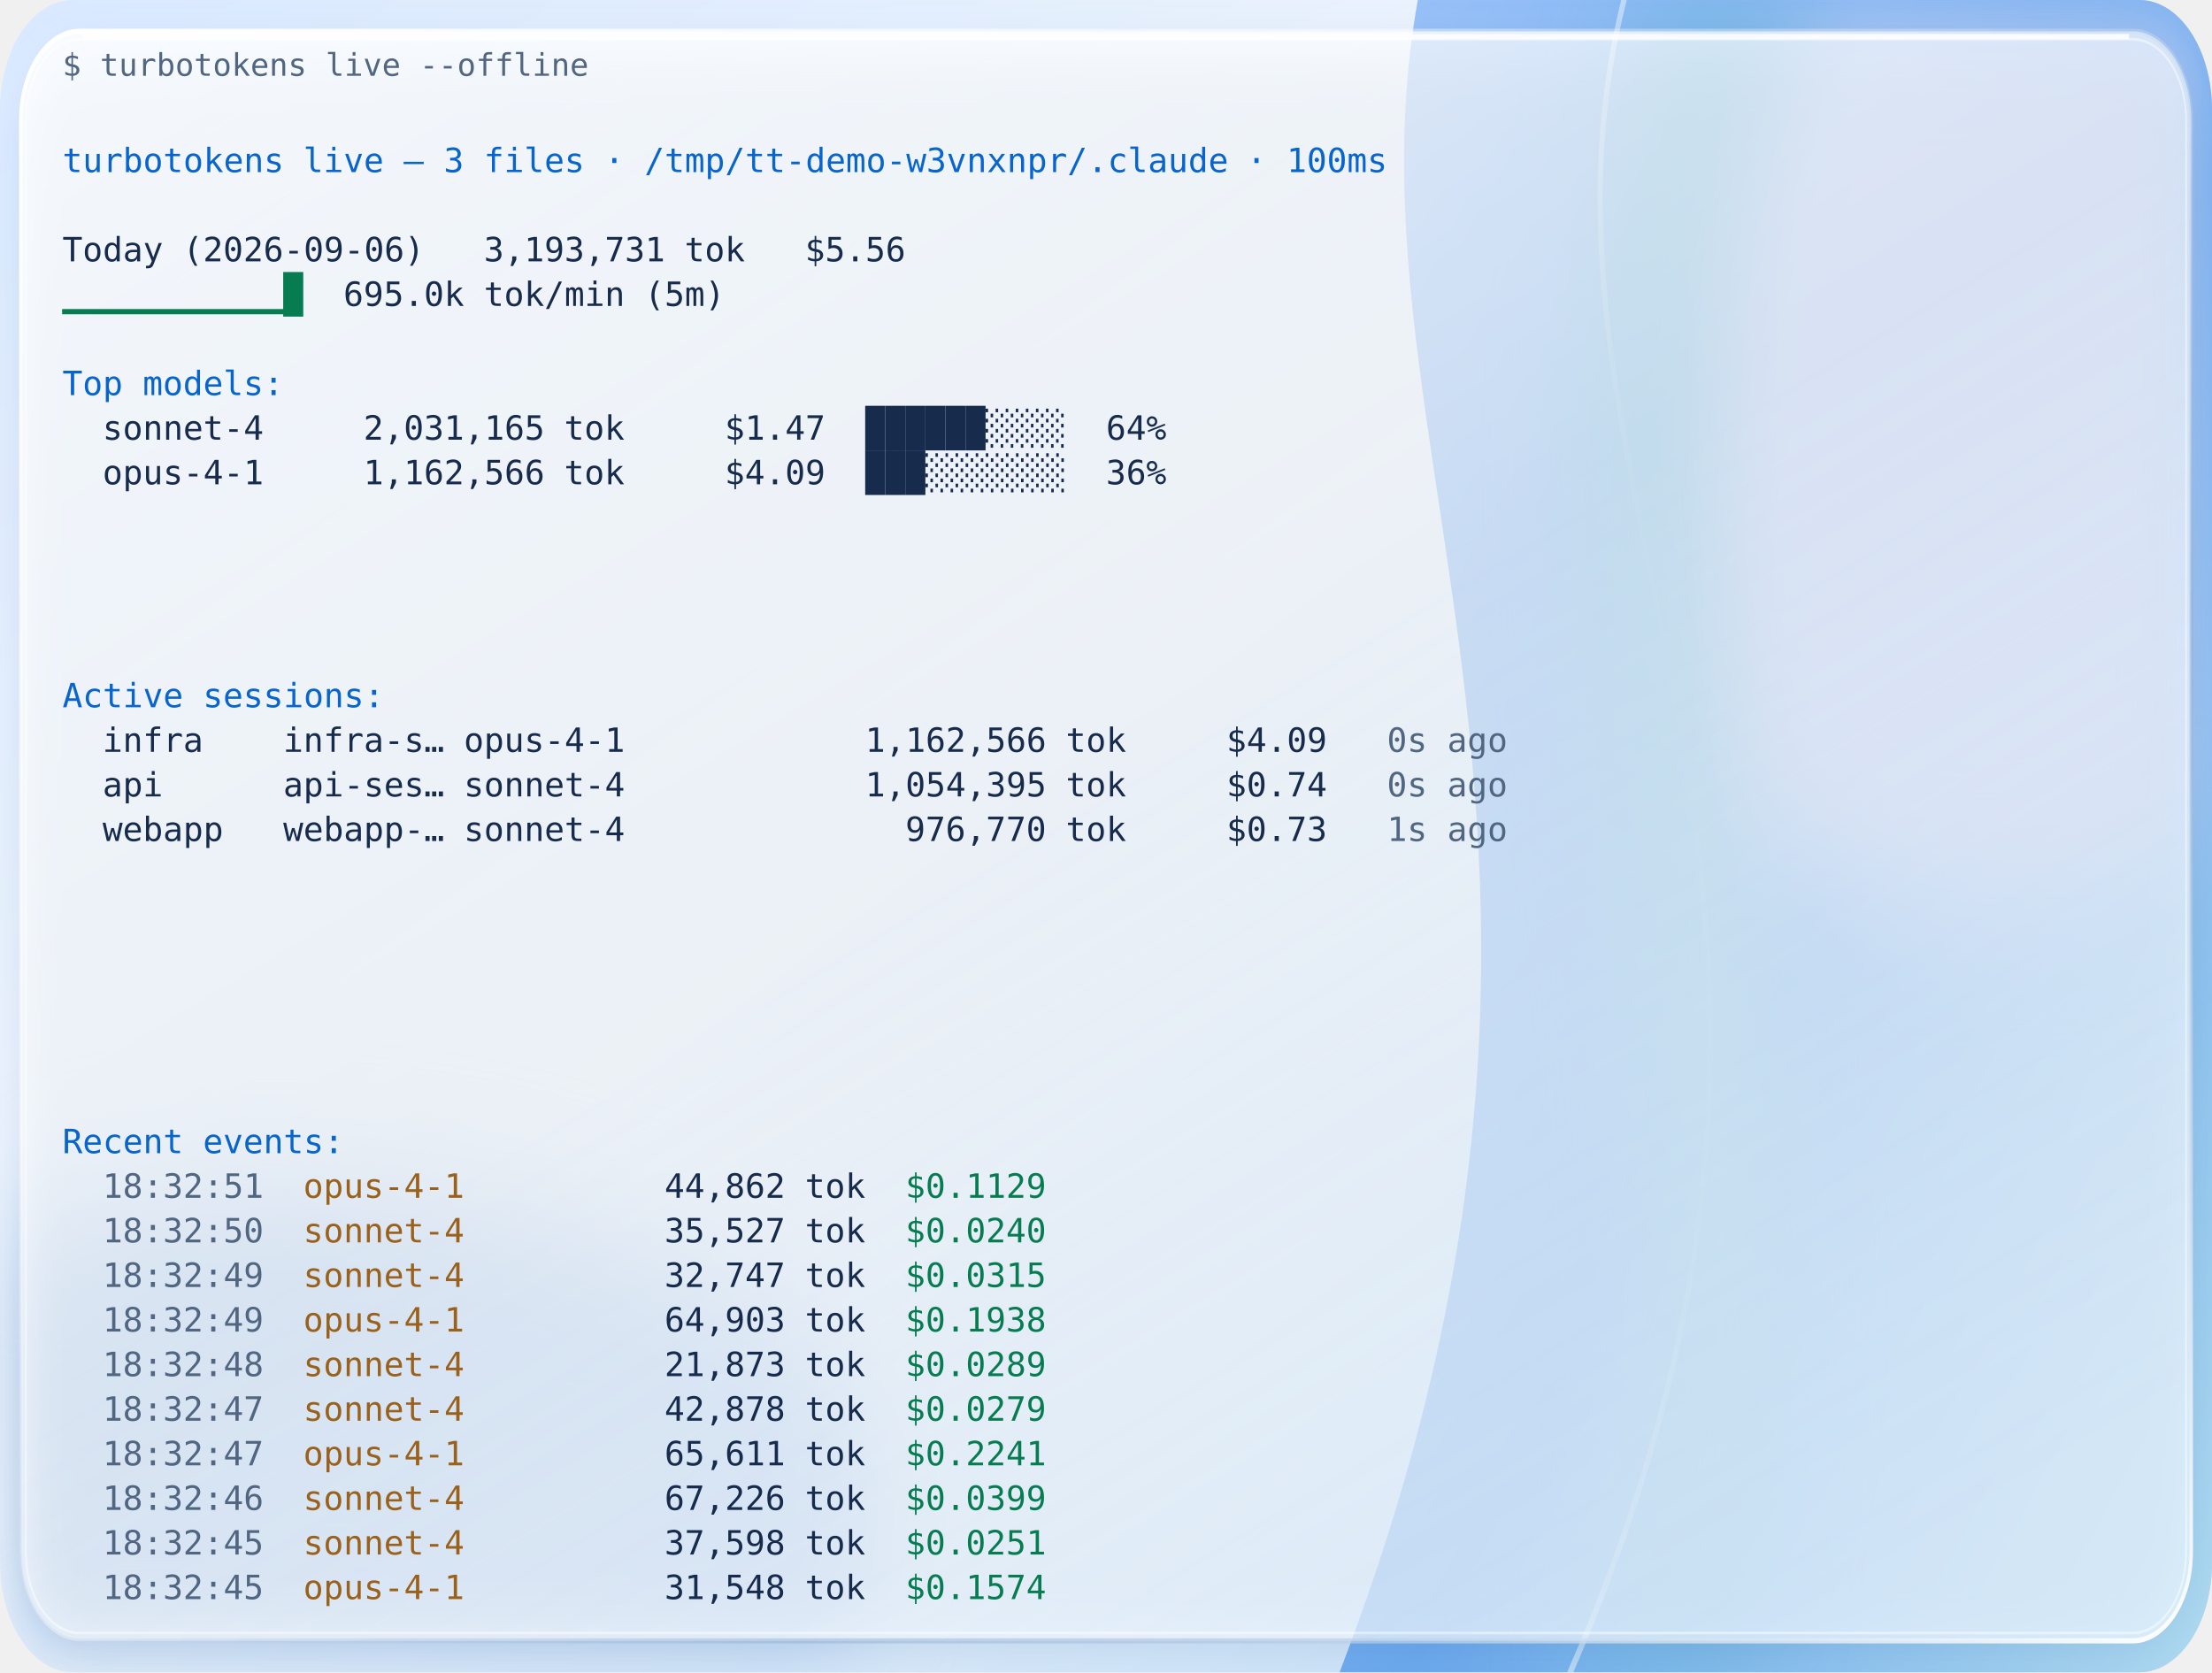
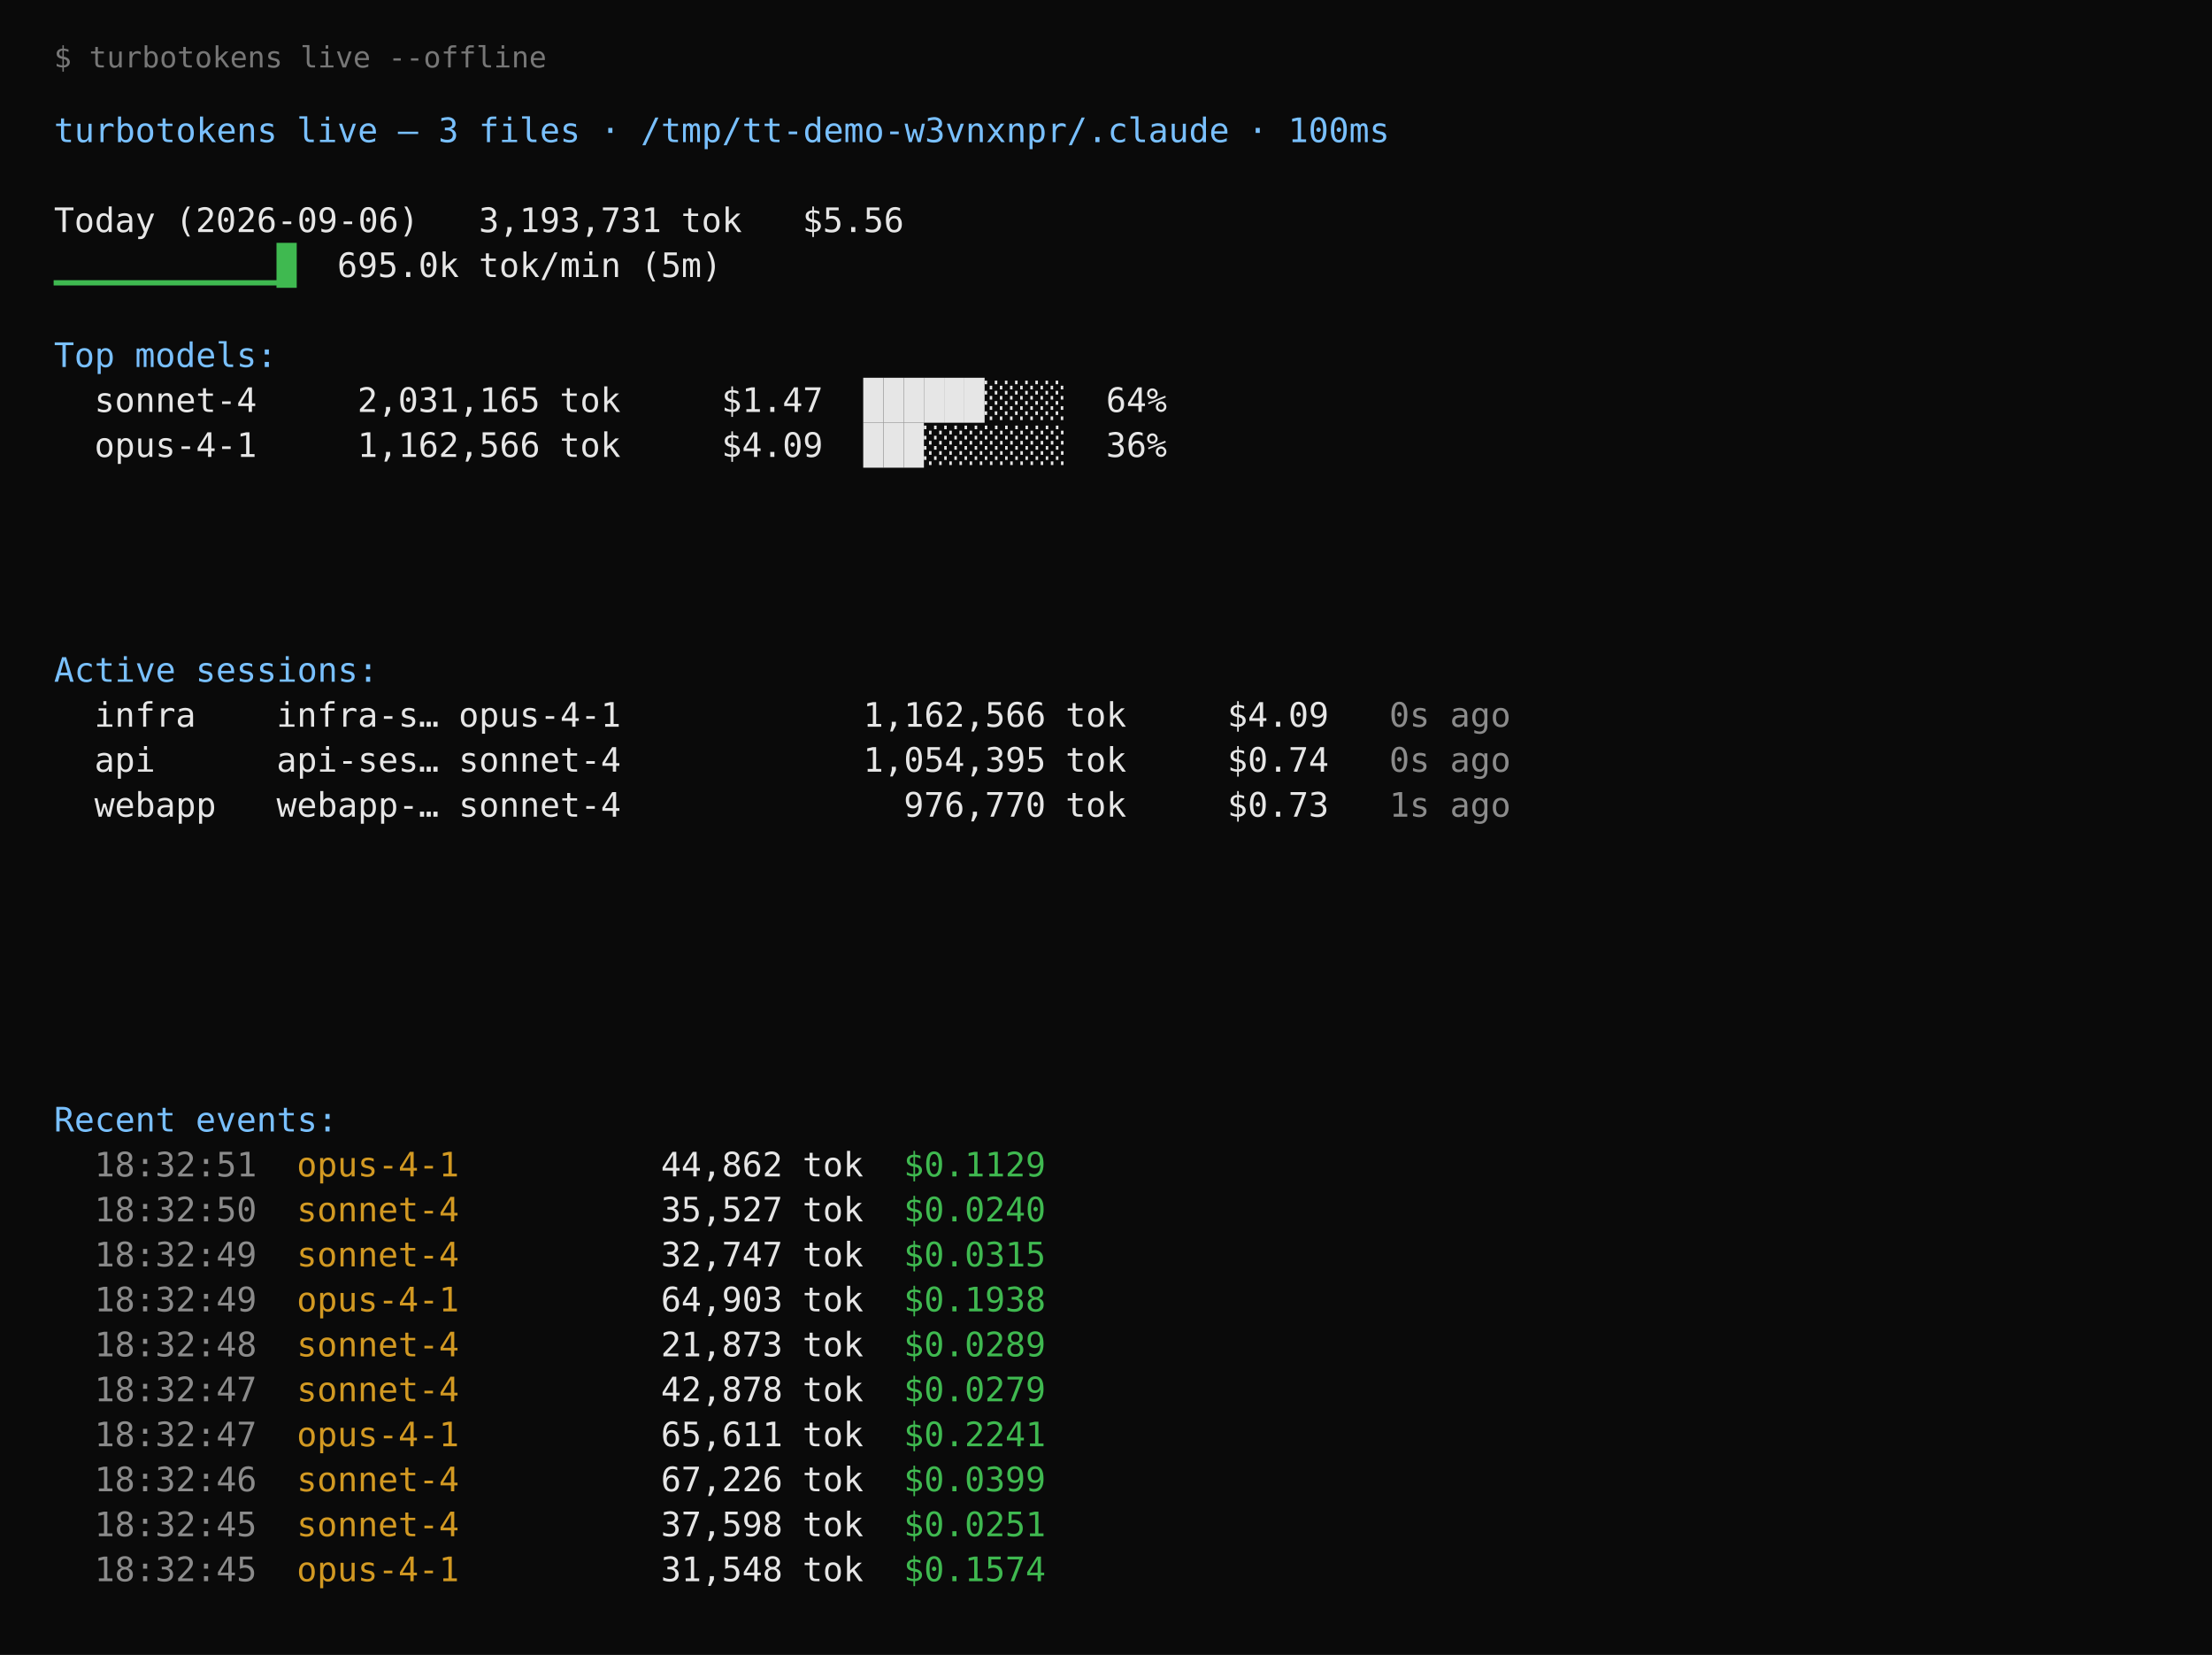
- <svg xmlns="http://www.w3.org/2000/svg" width="992" height="750" viewBox="0 0 992 750" font-family="Menlo, 'SF Mono', 'Cascadia Code', Consolas, monospace" font-size="15">
-   <svg width="100%" height="100%" viewBox="0 0 1280 640" preserveAspectRatio="none" aria-hidden="true">
-     <defs>
-       <linearGradient id="glass-sky" x2="1" y2="1">
-         <stop stop-color="#d9e9ff" />
-         <stop offset=".46" stop-color="#f1f6fc" />
-         <stop offset="1" stop-color="#b9d8f6" />
-       </linearGradient>
-       <linearGradient id="glass-wave" x2="1" y2="1">
-         <stop stop-color="#a5c7fb" />
-         <stop offset=".52" stop-color="#6aa8ec" />
-         <stop offset="1" stop-color="#c5eaf0" />
-       </linearGradient>
-       <linearGradient id="glass-frost" x2=".8" y2="1">
-         <stop stop-color="#fff" stop-opacity=".84" />
-         <stop offset=".52" stop-color="#fff" stop-opacity=".59" />
-         <stop offset="1" stop-color="#edf6ff" stop-opacity=".73" />
-       </linearGradient>
-       <linearGradient id="glass-rim" x2="1" y2="1">
-         <stop stop-color="#fff" />
-         <stop offset=".35" stop-color="#fff" stop-opacity=".35" />
-         <stop offset=".68" stop-color="#8daed4" stop-opacity=".45" />
-         <stop offset="1" stop-color="#fff" />
-       </linearGradient>
-       <filter id="glass-soft" x="-.5" y="-.5" width="2" height="2" color-interpolation-filters="sRGB">
-         <feGaussianBlur stdDeviation="24" />
-       </filter>
-       <filter id="glass-shadow" x="-.1" y="-.2" width="1.2" height="1.4" color-interpolation-filters="sRGB">
-         <feGaussianBlur stdDeviation="10" />
-       </filter>
-       <clipPath id="glass-clip">
-         <rect width="1280" height="640" rx="42" />
-       </clipPath>
-     </defs>
-     <g clip-path="url(#glass-clip)">
-       <rect width="1280" height="640" fill="url(#glass-sky)" />
-       <path d="M860-80C700 140 1020 300 730 710H1380V-80Z" fill="url(#glass-wave)" />
-       <path d="M980-70C790 175 1190 325 840 730" fill="none" stroke="#fff" stroke-opacity=".52" stroke-width="3" />
-       <g filter="url(#glass-soft)">
-         <ellipse cx="160" cy="580" rx="350" ry="125" fill="#b5cfef" />
-         <ellipse cx="1150" cy="160" rx="230" ry="190" fill="#b8cbf4" />
-         <path d="M1050-50C800 200 1150 480 900 710" stroke="#75b8de" stroke-width="80" fill="none" />
-       </g>
-       <rect x="15" y="22" width="1250" height="606" rx="36" fill="#396697" opacity=".18" filter="url(#glass-shadow)" />
-       <rect x="12" y="12" width="1256" height="616" rx="34" fill="url(#glass-frost)" stroke="url(#glass-rim)" stroke-width="2" />
-       <rect x="15" y="15" width="1250" height="610" rx="31" fill="none" stroke="#fff" stroke-opacity=".48" />
-       <path d="M48 14H1232" stroke="#fff" stroke-opacity=".85" stroke-width="2" />
-     </g>
-   </svg>
-   <text x="28" y="34" fill="#516681" font-size="14">$ turbotokens live --offline</text>
-   <text y="77.2" xml:space="preserve">
-     <tspan x="28.0" fill="#0865ce" textLength="99.0" lengthAdjust="spacingAndGlyphs">turbotokens</tspan>
-     <tspan x="136.0" fill="#0865ce" textLength="36.0" lengthAdjust="spacingAndGlyphs">live</tspan>
-     <tspan x="181.0" fill="#0865ce" textLength="9.0" lengthAdjust="spacingAndGlyphs">—</tspan>
-     <tspan x="199.0" fill="#0865ce" textLength="9.0" lengthAdjust="spacingAndGlyphs">3</tspan>
-     <tspan x="217.0" fill="#0865ce" textLength="45.0" lengthAdjust="spacingAndGlyphs">files</tspan>
-     <tspan x="271.0" fill="#0865ce" textLength="9.0" lengthAdjust="spacingAndGlyphs">·</tspan>
-     <tspan x="289.0" fill="#0865ce" textLength="261.0" lengthAdjust="spacingAndGlyphs">/tmp/tt-demo-w3vnxnpr/.claude</tspan>
-     <tspan x="559.0" fill="#0865ce" textLength="9.0" lengthAdjust="spacingAndGlyphs">·</tspan>
-     <tspan x="577.0" fill="#0865ce" textLength="45.0" lengthAdjust="spacingAndGlyphs">100ms</tspan>
+ <svg xmlns="http://www.w3.org/2000/svg" width="984" height="736" viewBox="0 0 984 736" font-family="ui-monospace, SFMono-Regular, Menlo, Consolas, monospace" font-size="15">
+   <rect width="984" height="736" fill="#0a0a0a" />
+   <text x="24" y="30" fill="#777777" font-size="13">$ turbotokens live --offline</text>
+   <text y="63.2" xml:space="preserve">
+     <tspan x="24.0" fill="#79c0ff" textLength="99.0" lengthAdjust="spacingAndGlyphs">turbotokens</tspan>
+     <tspan x="132.0" fill="#79c0ff" textLength="36.0" lengthAdjust="spacingAndGlyphs">live</tspan>
+     <tspan x="177.0" fill="#79c0ff" textLength="9.0" lengthAdjust="spacingAndGlyphs">—</tspan>
+     <tspan x="195.0" fill="#79c0ff" textLength="9.0" lengthAdjust="spacingAndGlyphs">3</tspan>
+     <tspan x="213.0" fill="#79c0ff" textLength="45.0" lengthAdjust="spacingAndGlyphs">files</tspan>
+     <tspan x="267.0" fill="#79c0ff" textLength="9.0" lengthAdjust="spacingAndGlyphs">·</tspan>
+     <tspan x="285.0" fill="#79c0ff" textLength="261.0" lengthAdjust="spacingAndGlyphs">/tmp/tt-demo-w3vnxnpr/.claude</tspan>
+     <tspan x="555.0" fill="#79c0ff" textLength="9.0" lengthAdjust="spacingAndGlyphs">·</tspan>
+     <tspan x="573.0" fill="#79c0ff" textLength="45.0" lengthAdjust="spacingAndGlyphs">100ms</tspan>
  </text>
-   <text y="117.2" xml:space="preserve">
-     <tspan x="28.0" fill="#172b4d" textLength="45.0" lengthAdjust="spacingAndGlyphs">Today</tspan>
-     <tspan x="82.0" fill="#172b4d" textLength="108.0" lengthAdjust="spacingAndGlyphs">(2026-09-06)</tspan>
-     <tspan x="217.0" fill="#172b4d" textLength="81.0" lengthAdjust="spacingAndGlyphs">3,193,731</tspan>
-     <tspan x="307.0" fill="#172b4d" textLength="27.0" lengthAdjust="spacingAndGlyphs">tok</tspan>
-     <tspan x="361.0" fill="#172b4d" textLength="45.0" lengthAdjust="spacingAndGlyphs">$5.56</tspan>
+   <text y="103.2" xml:space="preserve">
+     <tspan x="24.0" fill="#e6e6e6" textLength="45.0" lengthAdjust="spacingAndGlyphs">Today</tspan>
+     <tspan x="78.0" fill="#e6e6e6" textLength="108.0" lengthAdjust="spacingAndGlyphs">(2026-09-06)</tspan>
+     <tspan x="213.0" fill="#e6e6e6" textLength="81.0" lengthAdjust="spacingAndGlyphs">3,193,731</tspan>
+     <tspan x="303.0" fill="#e6e6e6" textLength="27.0" lengthAdjust="spacingAndGlyphs">tok</tspan>
+     <tspan x="357.0" fill="#e6e6e6" textLength="45.0" lengthAdjust="spacingAndGlyphs">$5.56</tspan>
  </text>
-   <rect x="127.0" y="122.0" width="9.0" height="20" fill="#087c51" />
-   <text y="137.2" xml:space="preserve">
-     <tspan x="28.0" fill="#087c51" textLength="99.0" lengthAdjust="spacingAndGlyphs">▁▁▁▁▁▁▁▁▁▁▁</tspan>
-     <tspan x="154.0" fill="#172b4d" textLength="54.0" lengthAdjust="spacingAndGlyphs">695.0k</tspan>
-     <tspan x="217.0" fill="#172b4d" textLength="63.0" lengthAdjust="spacingAndGlyphs">tok/min</tspan>
-     <tspan x="289.0" fill="#172b4d" textLength="36.0" lengthAdjust="spacingAndGlyphs">(5m)</tspan>
+   <rect x="123.0" y="108.0" width="9.0" height="20" fill="#3fb950" />
+   <text y="123.2" xml:space="preserve">
+     <tspan x="24.0" fill="#3fb950" textLength="99.0" lengthAdjust="spacingAndGlyphs">▁▁▁▁▁▁▁▁▁▁▁</tspan>
+     <tspan x="150.0" fill="#e6e6e6" textLength="54.0" lengthAdjust="spacingAndGlyphs">695.0k</tspan>
+     <tspan x="213.0" fill="#e6e6e6" textLength="63.0" lengthAdjust="spacingAndGlyphs">tok/min</tspan>
+     <tspan x="285.0" fill="#e6e6e6" textLength="36.0" lengthAdjust="spacingAndGlyphs">(5m)</tspan>
  </text>
-   <text y="177.2" xml:space="preserve">
-     <tspan x="28.0" fill="#0865ce" textLength="27.0" lengthAdjust="spacingAndGlyphs">Top</tspan>
-     <tspan x="64.0" fill="#0865ce" textLength="63.0" lengthAdjust="spacingAndGlyphs">models:</tspan>
+   <text y="163.2" xml:space="preserve">
+     <tspan x="24.0" fill="#79c0ff" textLength="27.0" lengthAdjust="spacingAndGlyphs">Top</tspan>
+     <tspan x="60.0" fill="#79c0ff" textLength="63.0" lengthAdjust="spacingAndGlyphs">models:</tspan>
  </text>
-   <rect x="388.0" y="182.0" width="9.0" height="20" fill="#172b4d" />
-   <rect x="397.0" y="182.0" width="9.0" height="20" fill="#172b4d" />
-   <rect x="406.0" y="182.0" width="9.0" height="20" fill="#172b4d" />
-   <rect x="415.0" y="182.0" width="9.0" height="20" fill="#172b4d" />
-   <rect x="424.0" y="182.0" width="9.0" height="20" fill="#172b4d" />
-   <rect x="433.0" y="182.0" width="9.0" height="20" fill="#172b4d" />
-   <text y="197.2" xml:space="preserve">
-     <tspan x="46.0" fill="#172b4d" textLength="72.0" lengthAdjust="spacingAndGlyphs">sonnet-4</tspan>
-     <tspan x="163.0" fill="#172b4d" textLength="81.0" lengthAdjust="spacingAndGlyphs">2,031,165</tspan>
-     <tspan x="253.0" fill="#172b4d" textLength="27.0" lengthAdjust="spacingAndGlyphs">tok</tspan>
-     <tspan x="325.0" fill="#172b4d" textLength="45.0" lengthAdjust="spacingAndGlyphs">$1.47</tspan>
-     <tspan x="442.0" fill="#172b4d" textLength="36.0" lengthAdjust="spacingAndGlyphs">░░░░</tspan>
-     <tspan x="496.0" fill="#172b4d" textLength="27.0" lengthAdjust="spacingAndGlyphs">64%</tspan>
+   <rect x="384.0" y="168.0" width="9.0" height="20" fill="#e6e6e6" />
+   <rect x="393.0" y="168.0" width="9.0" height="20" fill="#e6e6e6" />
+   <rect x="402.0" y="168.0" width="9.0" height="20" fill="#e6e6e6" />
+   <rect x="411.0" y="168.0" width="9.0" height="20" fill="#e6e6e6" />
+   <rect x="420.0" y="168.0" width="9.0" height="20" fill="#e6e6e6" />
+   <rect x="429.0" y="168.0" width="9.0" height="20" fill="#e6e6e6" />
+   <text y="183.2" xml:space="preserve">
+     <tspan x="42.0" fill="#e6e6e6" textLength="72.0" lengthAdjust="spacingAndGlyphs">sonnet-4</tspan>
+     <tspan x="159.0" fill="#e6e6e6" textLength="81.0" lengthAdjust="spacingAndGlyphs">2,031,165</tspan>
+     <tspan x="249.0" fill="#e6e6e6" textLength="27.0" lengthAdjust="spacingAndGlyphs">tok</tspan>
+     <tspan x="321.0" fill="#e6e6e6" textLength="45.0" lengthAdjust="spacingAndGlyphs">$1.47</tspan>
+     <tspan x="438.0" fill="#e6e6e6" textLength="36.0" lengthAdjust="spacingAndGlyphs">░░░░</tspan>
+     <tspan x="492.0" fill="#e6e6e6" textLength="27.0" lengthAdjust="spacingAndGlyphs">64%</tspan>
  </text>
-   <rect x="388.0" y="202.0" width="9.0" height="20" fill="#172b4d" />
-   <rect x="397.0" y="202.0" width="9.0" height="20" fill="#172b4d" />
-   <rect x="406.0" y="202.0" width="9.0" height="20" fill="#172b4d" />
-   <text y="217.2" xml:space="preserve">
-     <tspan x="46.0" fill="#172b4d" textLength="72.0" lengthAdjust="spacingAndGlyphs">opus-4-1</tspan>
-     <tspan x="163.0" fill="#172b4d" textLength="81.0" lengthAdjust="spacingAndGlyphs">1,162,566</tspan>
-     <tspan x="253.0" fill="#172b4d" textLength="27.0" lengthAdjust="spacingAndGlyphs">tok</tspan>
-     <tspan x="325.0" fill="#172b4d" textLength="45.0" lengthAdjust="spacingAndGlyphs">$4.09</tspan>
-     <tspan x="415.0" fill="#172b4d" textLength="63.0" lengthAdjust="spacingAndGlyphs">░░░░░░░</tspan>
-     <tspan x="496.0" fill="#172b4d" textLength="27.0" lengthAdjust="spacingAndGlyphs">36%</tspan>
+   <rect x="384.0" y="188.0" width="9.0" height="20" fill="#e6e6e6" />
+   <rect x="393.0" y="188.0" width="9.0" height="20" fill="#e6e6e6" />
+   <rect x="402.0" y="188.0" width="9.0" height="20" fill="#e6e6e6" />
+   <text y="203.2" xml:space="preserve">
+     <tspan x="42.0" fill="#e6e6e6" textLength="72.0" lengthAdjust="spacingAndGlyphs">opus-4-1</tspan>
+     <tspan x="159.0" fill="#e6e6e6" textLength="81.0" lengthAdjust="spacingAndGlyphs">1,162,566</tspan>
+     <tspan x="249.0" fill="#e6e6e6" textLength="27.0" lengthAdjust="spacingAndGlyphs">tok</tspan>
+     <tspan x="321.0" fill="#e6e6e6" textLength="45.0" lengthAdjust="spacingAndGlyphs">$4.09</tspan>
+     <tspan x="411.0" fill="#e6e6e6" textLength="63.0" lengthAdjust="spacingAndGlyphs">░░░░░░░</tspan>
+     <tspan x="492.0" fill="#e6e6e6" textLength="27.0" lengthAdjust="spacingAndGlyphs">36%</tspan>
  </text>
-   <text y="317.2" xml:space="preserve">
-     <tspan x="28.0" fill="#0865ce" textLength="54.0" lengthAdjust="spacingAndGlyphs">Active</tspan>
-     <tspan x="91.0" fill="#0865ce" textLength="81.0" lengthAdjust="spacingAndGlyphs">sessions:</tspan>
+   <text y="303.2" xml:space="preserve">
+     <tspan x="24.0" fill="#79c0ff" textLength="54.0" lengthAdjust="spacingAndGlyphs">Active</tspan>
+     <tspan x="87.0" fill="#79c0ff" textLength="81.0" lengthAdjust="spacingAndGlyphs">sessions:</tspan>
  </text>
-   <text y="337.2" xml:space="preserve">
-     <tspan x="46.0" fill="#172b4d" textLength="45.0" lengthAdjust="spacingAndGlyphs">infra</tspan>
-     <tspan x="127.0" fill="#172b4d" textLength="72.0" lengthAdjust="spacingAndGlyphs">infra-s…</tspan>
-     <tspan x="208.0" fill="#172b4d" textLength="72.0" lengthAdjust="spacingAndGlyphs">opus-4-1</tspan>
-     <tspan x="388.0" fill="#172b4d" textLength="81.0" lengthAdjust="spacingAndGlyphs">1,162,566</tspan>
-     <tspan x="478.0" fill="#172b4d" textLength="27.0" lengthAdjust="spacingAndGlyphs">tok</tspan>
-     <tspan x="550.0" fill="#172b4d" textLength="45.0" lengthAdjust="spacingAndGlyphs">$4.09</tspan>
-     <tspan x="622.0" fill="#516681" textLength="18.0" lengthAdjust="spacingAndGlyphs">0s</tspan>
-     <tspan x="649.0" fill="#516681" textLength="27.0" lengthAdjust="spacingAndGlyphs">ago</tspan>
+   <text y="323.2" xml:space="preserve">
+     <tspan x="42.0" fill="#e6e6e6" textLength="45.0" lengthAdjust="spacingAndGlyphs">infra</tspan>
+     <tspan x="123.0" fill="#e6e6e6" textLength="72.0" lengthAdjust="spacingAndGlyphs">infra-s…</tspan>
+     <tspan x="204.0" fill="#e6e6e6" textLength="72.0" lengthAdjust="spacingAndGlyphs">opus-4-1</tspan>
+     <tspan x="384.0" fill="#e6e6e6" textLength="81.0" lengthAdjust="spacingAndGlyphs">1,162,566</tspan>
+     <tspan x="474.0" fill="#e6e6e6" textLength="27.0" lengthAdjust="spacingAndGlyphs">tok</tspan>
+     <tspan x="546.0" fill="#e6e6e6" textLength="45.0" lengthAdjust="spacingAndGlyphs">$4.09</tspan>
+     <tspan x="618.0" fill="#8b8b8b" textLength="18.0" lengthAdjust="spacingAndGlyphs">0s</tspan>
+     <tspan x="645.0" fill="#8b8b8b" textLength="27.0" lengthAdjust="spacingAndGlyphs">ago</tspan>
  </text>
-   <text y="357.2" xml:space="preserve">
-     <tspan x="46.0" fill="#172b4d" textLength="27.0" lengthAdjust="spacingAndGlyphs">api</tspan>
-     <tspan x="127.0" fill="#172b4d" textLength="72.0" lengthAdjust="spacingAndGlyphs">api-ses…</tspan>
-     <tspan x="208.0" fill="#172b4d" textLength="72.0" lengthAdjust="spacingAndGlyphs">sonnet-4</tspan>
-     <tspan x="388.0" fill="#172b4d" textLength="81.0" lengthAdjust="spacingAndGlyphs">1,054,395</tspan>
-     <tspan x="478.0" fill="#172b4d" textLength="27.0" lengthAdjust="spacingAndGlyphs">tok</tspan>
-     <tspan x="550.0" fill="#172b4d" textLength="45.0" lengthAdjust="spacingAndGlyphs">$0.74</tspan>
-     <tspan x="622.0" fill="#516681" textLength="18.0" lengthAdjust="spacingAndGlyphs">0s</tspan>
-     <tspan x="649.0" fill="#516681" textLength="27.0" lengthAdjust="spacingAndGlyphs">ago</tspan>
+   <text y="343.2" xml:space="preserve">
+     <tspan x="42.0" fill="#e6e6e6" textLength="27.0" lengthAdjust="spacingAndGlyphs">api</tspan>
+     <tspan x="123.0" fill="#e6e6e6" textLength="72.0" lengthAdjust="spacingAndGlyphs">api-ses…</tspan>
+     <tspan x="204.0" fill="#e6e6e6" textLength="72.0" lengthAdjust="spacingAndGlyphs">sonnet-4</tspan>
+     <tspan x="384.0" fill="#e6e6e6" textLength="81.0" lengthAdjust="spacingAndGlyphs">1,054,395</tspan>
+     <tspan x="474.0" fill="#e6e6e6" textLength="27.0" lengthAdjust="spacingAndGlyphs">tok</tspan>
+     <tspan x="546.0" fill="#e6e6e6" textLength="45.0" lengthAdjust="spacingAndGlyphs">$0.74</tspan>
+     <tspan x="618.0" fill="#8b8b8b" textLength="18.0" lengthAdjust="spacingAndGlyphs">0s</tspan>
+     <tspan x="645.0" fill="#8b8b8b" textLength="27.0" lengthAdjust="spacingAndGlyphs">ago</tspan>
  </text>
-   <text y="377.2" xml:space="preserve">
-     <tspan x="46.0" fill="#172b4d" textLength="54.0" lengthAdjust="spacingAndGlyphs">webapp</tspan>
-     <tspan x="127.0" fill="#172b4d" textLength="72.0" lengthAdjust="spacingAndGlyphs">webapp-…</tspan>
-     <tspan x="208.0" fill="#172b4d" textLength="72.0" lengthAdjust="spacingAndGlyphs">sonnet-4</tspan>
-     <tspan x="406.0" fill="#172b4d" textLength="63.0" lengthAdjust="spacingAndGlyphs">976,770</tspan>
-     <tspan x="478.0" fill="#172b4d" textLength="27.0" lengthAdjust="spacingAndGlyphs">tok</tspan>
-     <tspan x="550.0" fill="#172b4d" textLength="45.0" lengthAdjust="spacingAndGlyphs">$0.73</tspan>
-     <tspan x="622.0" fill="#516681" textLength="18.0" lengthAdjust="spacingAndGlyphs">1s</tspan>
-     <tspan x="649.0" fill="#516681" textLength="27.0" lengthAdjust="spacingAndGlyphs">ago</tspan>
+   <text y="363.2" xml:space="preserve">
+     <tspan x="42.0" fill="#e6e6e6" textLength="54.0" lengthAdjust="spacingAndGlyphs">webapp</tspan>
+     <tspan x="123.0" fill="#e6e6e6" textLength="72.0" lengthAdjust="spacingAndGlyphs">webapp-…</tspan>
+     <tspan x="204.0" fill="#e6e6e6" textLength="72.0" lengthAdjust="spacingAndGlyphs">sonnet-4</tspan>
+     <tspan x="402.0" fill="#e6e6e6" textLength="63.0" lengthAdjust="spacingAndGlyphs">976,770</tspan>
+     <tspan x="474.0" fill="#e6e6e6" textLength="27.0" lengthAdjust="spacingAndGlyphs">tok</tspan>
+     <tspan x="546.0" fill="#e6e6e6" textLength="45.0" lengthAdjust="spacingAndGlyphs">$0.73</tspan>
+     <tspan x="618.0" fill="#8b8b8b" textLength="18.0" lengthAdjust="spacingAndGlyphs">1s</tspan>
+     <tspan x="645.0" fill="#8b8b8b" textLength="27.0" lengthAdjust="spacingAndGlyphs">ago</tspan>
  </text>
-   <text y="517.2" xml:space="preserve">
-     <tspan x="28.0" fill="#0865ce" textLength="54.0" lengthAdjust="spacingAndGlyphs">Recent</tspan>
-     <tspan x="91.0" fill="#0865ce" textLength="63.0" lengthAdjust="spacingAndGlyphs">events:</tspan>
+   <text y="503.2" xml:space="preserve">
+     <tspan x="24.0" fill="#79c0ff" textLength="54.0" lengthAdjust="spacingAndGlyphs">Recent</tspan>
+     <tspan x="87.0" fill="#79c0ff" textLength="63.0" lengthAdjust="spacingAndGlyphs">events:</tspan>
  </text>
-   <text y="537.2" xml:space="preserve">
-     <tspan x="46.0" fill="#516681" textLength="72.0" lengthAdjust="spacingAndGlyphs">18:32:51</tspan>
-     <tspan x="136.0" fill="#99611b" textLength="72.0" lengthAdjust="spacingAndGlyphs">opus-4-1</tspan>
-     <tspan x="298.0" fill="#172b4d" textLength="54.0" lengthAdjust="spacingAndGlyphs">44,862</tspan>
-     <tspan x="361.0" fill="#172b4d" textLength="27.0" lengthAdjust="spacingAndGlyphs">tok</tspan>
-     <tspan x="406.0" fill="#087c51" textLength="63.0" lengthAdjust="spacingAndGlyphs">$0.1129</tspan>
+   <text y="523.2" xml:space="preserve">
+     <tspan x="42.0" fill="#8b8b8b" textLength="72.0" lengthAdjust="spacingAndGlyphs">18:32:51</tspan>
+     <tspan x="132.0" fill="#d29922" textLength="72.0" lengthAdjust="spacingAndGlyphs">opus-4-1</tspan>
+     <tspan x="294.0" fill="#e6e6e6" textLength="54.0" lengthAdjust="spacingAndGlyphs">44,862</tspan>
+     <tspan x="357.0" fill="#e6e6e6" textLength="27.0" lengthAdjust="spacingAndGlyphs">tok</tspan>
+     <tspan x="402.0" fill="#3fb950" textLength="63.0" lengthAdjust="spacingAndGlyphs">$0.1129</tspan>
  </text>
-   <text y="557.2" xml:space="preserve">
-     <tspan x="46.0" fill="#516681" textLength="72.0" lengthAdjust="spacingAndGlyphs">18:32:50</tspan>
-     <tspan x="136.0" fill="#99611b" textLength="72.0" lengthAdjust="spacingAndGlyphs">sonnet-4</tspan>
-     <tspan x="298.0" fill="#172b4d" textLength="54.0" lengthAdjust="spacingAndGlyphs">35,527</tspan>
-     <tspan x="361.0" fill="#172b4d" textLength="27.0" lengthAdjust="spacingAndGlyphs">tok</tspan>
-     <tspan x="406.0" fill="#087c51" textLength="63.0" lengthAdjust="spacingAndGlyphs">$0.0240</tspan>
+   <text y="543.2" xml:space="preserve">
+     <tspan x="42.0" fill="#8b8b8b" textLength="72.0" lengthAdjust="spacingAndGlyphs">18:32:50</tspan>
+     <tspan x="132.0" fill="#d29922" textLength="72.0" lengthAdjust="spacingAndGlyphs">sonnet-4</tspan>
+     <tspan x="294.0" fill="#e6e6e6" textLength="54.0" lengthAdjust="spacingAndGlyphs">35,527</tspan>
+     <tspan x="357.0" fill="#e6e6e6" textLength="27.0" lengthAdjust="spacingAndGlyphs">tok</tspan>
+     <tspan x="402.0" fill="#3fb950" textLength="63.0" lengthAdjust="spacingAndGlyphs">$0.0240</tspan>
  </text>
-   <text y="577.2" xml:space="preserve">
-     <tspan x="46.0" fill="#516681" textLength="72.0" lengthAdjust="spacingAndGlyphs">18:32:49</tspan>
-     <tspan x="136.0" fill="#99611b" textLength="72.0" lengthAdjust="spacingAndGlyphs">sonnet-4</tspan>
-     <tspan x="298.0" fill="#172b4d" textLength="54.0" lengthAdjust="spacingAndGlyphs">32,747</tspan>
-     <tspan x="361.0" fill="#172b4d" textLength="27.0" lengthAdjust="spacingAndGlyphs">tok</tspan>
-     <tspan x="406.0" fill="#087c51" textLength="63.0" lengthAdjust="spacingAndGlyphs">$0.0315</tspan>
+   <text y="563.2" xml:space="preserve">
+     <tspan x="42.0" fill="#8b8b8b" textLength="72.0" lengthAdjust="spacingAndGlyphs">18:32:49</tspan>
+     <tspan x="132.0" fill="#d29922" textLength="72.0" lengthAdjust="spacingAndGlyphs">sonnet-4</tspan>
+     <tspan x="294.0" fill="#e6e6e6" textLength="54.0" lengthAdjust="spacingAndGlyphs">32,747</tspan>
+     <tspan x="357.0" fill="#e6e6e6" textLength="27.0" lengthAdjust="spacingAndGlyphs">tok</tspan>
+     <tspan x="402.0" fill="#3fb950" textLength="63.0" lengthAdjust="spacingAndGlyphs">$0.0315</tspan>
  </text>
-   <text y="597.2" xml:space="preserve">
-     <tspan x="46.0" fill="#516681" textLength="72.0" lengthAdjust="spacingAndGlyphs">18:32:49</tspan>
-     <tspan x="136.0" fill="#99611b" textLength="72.0" lengthAdjust="spacingAndGlyphs">opus-4-1</tspan>
-     <tspan x="298.0" fill="#172b4d" textLength="54.0" lengthAdjust="spacingAndGlyphs">64,903</tspan>
-     <tspan x="361.0" fill="#172b4d" textLength="27.0" lengthAdjust="spacingAndGlyphs">tok</tspan>
-     <tspan x="406.0" fill="#087c51" textLength="63.0" lengthAdjust="spacingAndGlyphs">$0.1938</tspan>
+   <text y="583.2" xml:space="preserve">
+     <tspan x="42.0" fill="#8b8b8b" textLength="72.0" lengthAdjust="spacingAndGlyphs">18:32:49</tspan>
+     <tspan x="132.0" fill="#d29922" textLength="72.0" lengthAdjust="spacingAndGlyphs">opus-4-1</tspan>
+     <tspan x="294.0" fill="#e6e6e6" textLength="54.0" lengthAdjust="spacingAndGlyphs">64,903</tspan>
+     <tspan x="357.0" fill="#e6e6e6" textLength="27.0" lengthAdjust="spacingAndGlyphs">tok</tspan>
+     <tspan x="402.0" fill="#3fb950" textLength="63.0" lengthAdjust="spacingAndGlyphs">$0.1938</tspan>
  </text>
-   <text y="617.2" xml:space="preserve">
-     <tspan x="46.0" fill="#516681" textLength="72.0" lengthAdjust="spacingAndGlyphs">18:32:48</tspan>
-     <tspan x="136.0" fill="#99611b" textLength="72.0" lengthAdjust="spacingAndGlyphs">sonnet-4</tspan>
-     <tspan x="298.0" fill="#172b4d" textLength="54.0" lengthAdjust="spacingAndGlyphs">21,873</tspan>
-     <tspan x="361.0" fill="#172b4d" textLength="27.0" lengthAdjust="spacingAndGlyphs">tok</tspan>
-     <tspan x="406.0" fill="#087c51" textLength="63.0" lengthAdjust="spacingAndGlyphs">$0.0289</tspan>
+   <text y="603.2" xml:space="preserve">
+     <tspan x="42.0" fill="#8b8b8b" textLength="72.0" lengthAdjust="spacingAndGlyphs">18:32:48</tspan>
+     <tspan x="132.0" fill="#d29922" textLength="72.0" lengthAdjust="spacingAndGlyphs">sonnet-4</tspan>
+     <tspan x="294.0" fill="#e6e6e6" textLength="54.0" lengthAdjust="spacingAndGlyphs">21,873</tspan>
+     <tspan x="357.0" fill="#e6e6e6" textLength="27.0" lengthAdjust="spacingAndGlyphs">tok</tspan>
+     <tspan x="402.0" fill="#3fb950" textLength="63.0" lengthAdjust="spacingAndGlyphs">$0.0289</tspan>
  </text>
-   <text y="637.2" xml:space="preserve">
-     <tspan x="46.0" fill="#516681" textLength="72.0" lengthAdjust="spacingAndGlyphs">18:32:47</tspan>
-     <tspan x="136.0" fill="#99611b" textLength="72.0" lengthAdjust="spacingAndGlyphs">sonnet-4</tspan>
-     <tspan x="298.0" fill="#172b4d" textLength="54.0" lengthAdjust="spacingAndGlyphs">42,878</tspan>
-     <tspan x="361.0" fill="#172b4d" textLength="27.0" lengthAdjust="spacingAndGlyphs">tok</tspan>
-     <tspan x="406.0" fill="#087c51" textLength="63.0" lengthAdjust="spacingAndGlyphs">$0.0279</tspan>
+   <text y="623.2" xml:space="preserve">
+     <tspan x="42.0" fill="#8b8b8b" textLength="72.0" lengthAdjust="spacingAndGlyphs">18:32:47</tspan>
+     <tspan x="132.0" fill="#d29922" textLength="72.0" lengthAdjust="spacingAndGlyphs">sonnet-4</tspan>
+     <tspan x="294.0" fill="#e6e6e6" textLength="54.0" lengthAdjust="spacingAndGlyphs">42,878</tspan>
+     <tspan x="357.0" fill="#e6e6e6" textLength="27.0" lengthAdjust="spacingAndGlyphs">tok</tspan>
+     <tspan x="402.0" fill="#3fb950" textLength="63.0" lengthAdjust="spacingAndGlyphs">$0.0279</tspan>
  </text>
-   <text y="657.2" xml:space="preserve">
-     <tspan x="46.0" fill="#516681" textLength="72.0" lengthAdjust="spacingAndGlyphs">18:32:47</tspan>
-     <tspan x="136.0" fill="#99611b" textLength="72.0" lengthAdjust="spacingAndGlyphs">opus-4-1</tspan>
-     <tspan x="298.0" fill="#172b4d" textLength="54.0" lengthAdjust="spacingAndGlyphs">65,611</tspan>
-     <tspan x="361.0" fill="#172b4d" textLength="27.0" lengthAdjust="spacingAndGlyphs">tok</tspan>
-     <tspan x="406.0" fill="#087c51" textLength="63.0" lengthAdjust="spacingAndGlyphs">$0.2241</tspan>
+   <text y="643.2" xml:space="preserve">
+     <tspan x="42.0" fill="#8b8b8b" textLength="72.0" lengthAdjust="spacingAndGlyphs">18:32:47</tspan>
+     <tspan x="132.0" fill="#d29922" textLength="72.0" lengthAdjust="spacingAndGlyphs">opus-4-1</tspan>
+     <tspan x="294.0" fill="#e6e6e6" textLength="54.0" lengthAdjust="spacingAndGlyphs">65,611</tspan>
+     <tspan x="357.0" fill="#e6e6e6" textLength="27.0" lengthAdjust="spacingAndGlyphs">tok</tspan>
+     <tspan x="402.0" fill="#3fb950" textLength="63.0" lengthAdjust="spacingAndGlyphs">$0.2241</tspan>
  </text>
-   <text y="677.2" xml:space="preserve">
-     <tspan x="46.0" fill="#516681" textLength="72.0" lengthAdjust="spacingAndGlyphs">18:32:46</tspan>
-     <tspan x="136.0" fill="#99611b" textLength="72.0" lengthAdjust="spacingAndGlyphs">sonnet-4</tspan>
-     <tspan x="298.0" fill="#172b4d" textLength="54.0" lengthAdjust="spacingAndGlyphs">67,226</tspan>
-     <tspan x="361.0" fill="#172b4d" textLength="27.0" lengthAdjust="spacingAndGlyphs">tok</tspan>
-     <tspan x="406.0" fill="#087c51" textLength="63.0" lengthAdjust="spacingAndGlyphs">$0.0399</tspan>
+   <text y="663.2" xml:space="preserve">
+     <tspan x="42.0" fill="#8b8b8b" textLength="72.0" lengthAdjust="spacingAndGlyphs">18:32:46</tspan>
+     <tspan x="132.0" fill="#d29922" textLength="72.0" lengthAdjust="spacingAndGlyphs">sonnet-4</tspan>
+     <tspan x="294.0" fill="#e6e6e6" textLength="54.0" lengthAdjust="spacingAndGlyphs">67,226</tspan>
+     <tspan x="357.0" fill="#e6e6e6" textLength="27.0" lengthAdjust="spacingAndGlyphs">tok</tspan>
+     <tspan x="402.0" fill="#3fb950" textLength="63.0" lengthAdjust="spacingAndGlyphs">$0.0399</tspan>
  </text>
-   <text y="697.2" xml:space="preserve">
-     <tspan x="46.0" fill="#516681" textLength="72.0" lengthAdjust="spacingAndGlyphs">18:32:45</tspan>
-     <tspan x="136.0" fill="#99611b" textLength="72.0" lengthAdjust="spacingAndGlyphs">sonnet-4</tspan>
-     <tspan x="298.0" fill="#172b4d" textLength="54.0" lengthAdjust="spacingAndGlyphs">37,598</tspan>
-     <tspan x="361.0" fill="#172b4d" textLength="27.0" lengthAdjust="spacingAndGlyphs">tok</tspan>
-     <tspan x="406.0" fill="#087c51" textLength="63.0" lengthAdjust="spacingAndGlyphs">$0.0251</tspan>
+   <text y="683.2" xml:space="preserve">
+     <tspan x="42.0" fill="#8b8b8b" textLength="72.0" lengthAdjust="spacingAndGlyphs">18:32:45</tspan>
+     <tspan x="132.0" fill="#d29922" textLength="72.0" lengthAdjust="spacingAndGlyphs">sonnet-4</tspan>
+     <tspan x="294.0" fill="#e6e6e6" textLength="54.0" lengthAdjust="spacingAndGlyphs">37,598</tspan>
+     <tspan x="357.0" fill="#e6e6e6" textLength="27.0" lengthAdjust="spacingAndGlyphs">tok</tspan>
+     <tspan x="402.0" fill="#3fb950" textLength="63.0" lengthAdjust="spacingAndGlyphs">$0.0251</tspan>
  </text>
-   <text y="717.2" xml:space="preserve">
-     <tspan x="46.0" fill="#516681" textLength="72.0" lengthAdjust="spacingAndGlyphs">18:32:45</tspan>
-     <tspan x="136.0" fill="#99611b" textLength="72.0" lengthAdjust="spacingAndGlyphs">opus-4-1</tspan>
-     <tspan x="298.0" fill="#172b4d" textLength="54.0" lengthAdjust="spacingAndGlyphs">31,548</tspan>
-     <tspan x="361.0" fill="#172b4d" textLength="27.0" lengthAdjust="spacingAndGlyphs">tok</tspan>
-     <tspan x="406.0" fill="#087c51" textLength="63.0" lengthAdjust="spacingAndGlyphs">$0.1574</tspan>
+   <text y="703.2" xml:space="preserve">
+     <tspan x="42.0" fill="#8b8b8b" textLength="72.0" lengthAdjust="spacingAndGlyphs">18:32:45</tspan>
+     <tspan x="132.0" fill="#d29922" textLength="72.0" lengthAdjust="spacingAndGlyphs">opus-4-1</tspan>
+     <tspan x="294.0" fill="#e6e6e6" textLength="54.0" lengthAdjust="spacingAndGlyphs">31,548</tspan>
+     <tspan x="357.0" fill="#e6e6e6" textLength="27.0" lengthAdjust="spacingAndGlyphs">tok</tspan>
+     <tspan x="402.0" fill="#3fb950" textLength="63.0" lengthAdjust="spacingAndGlyphs">$0.1574</tspan>
  </text>
</svg>
